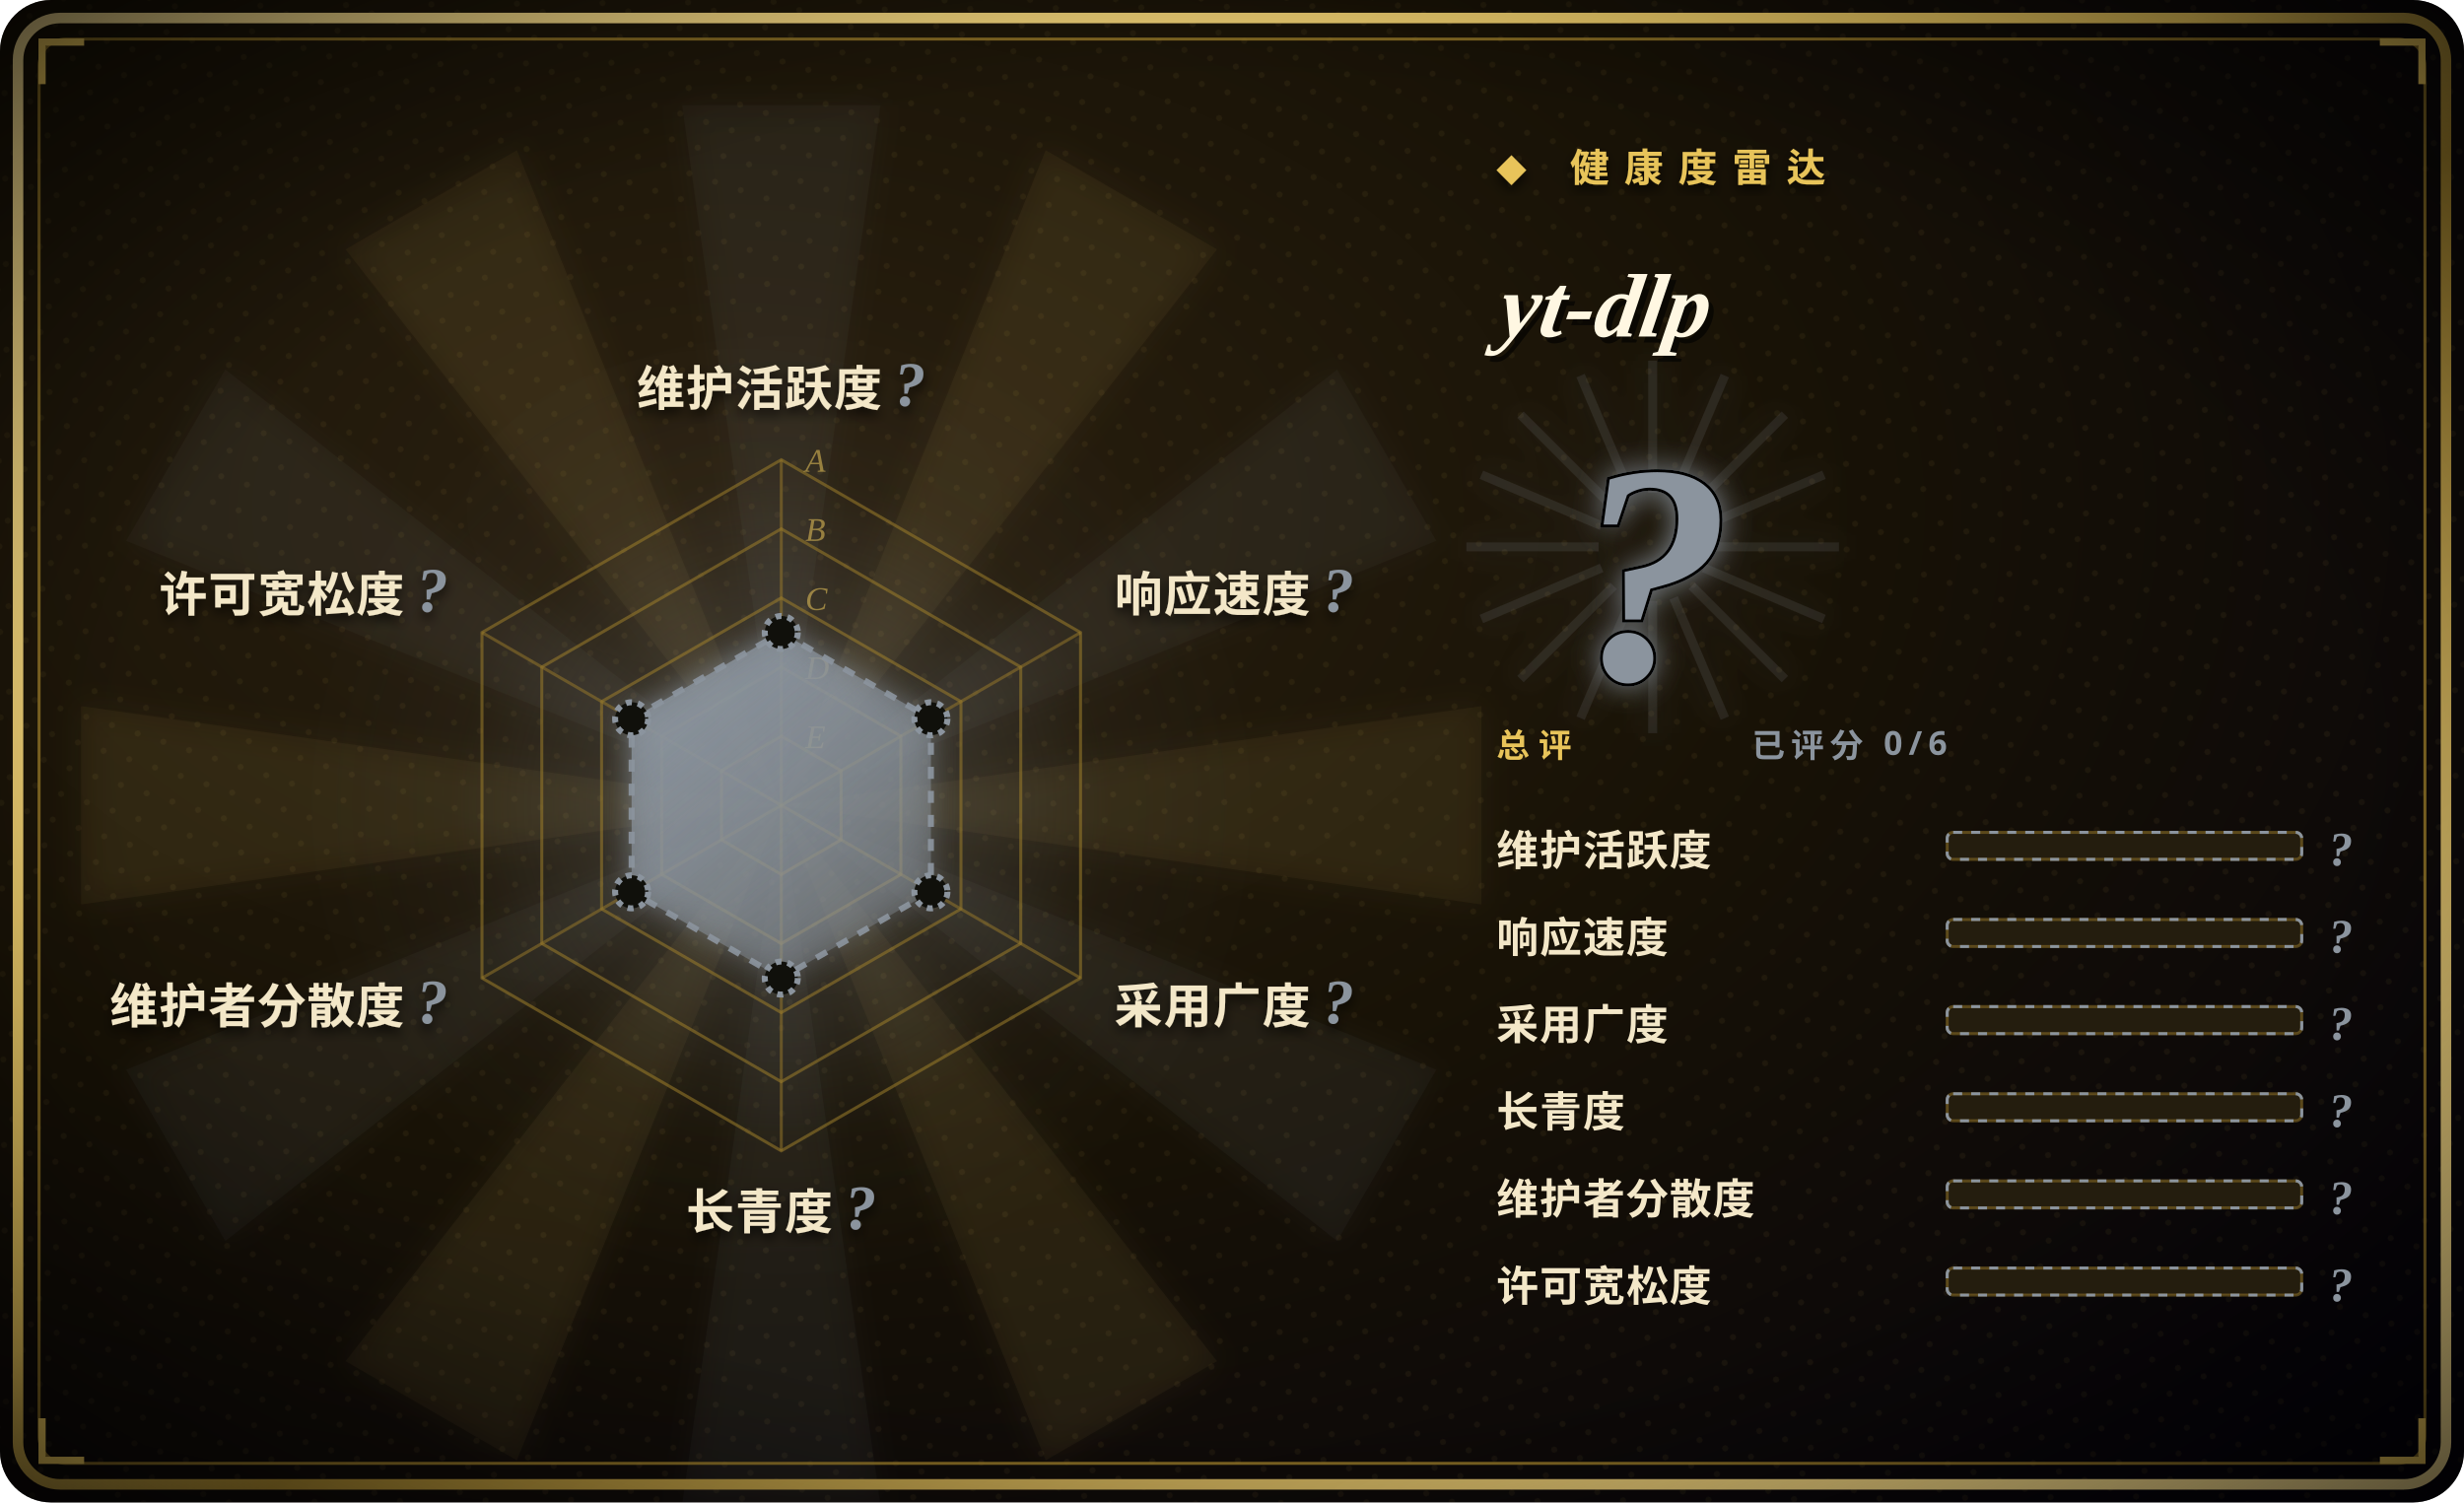
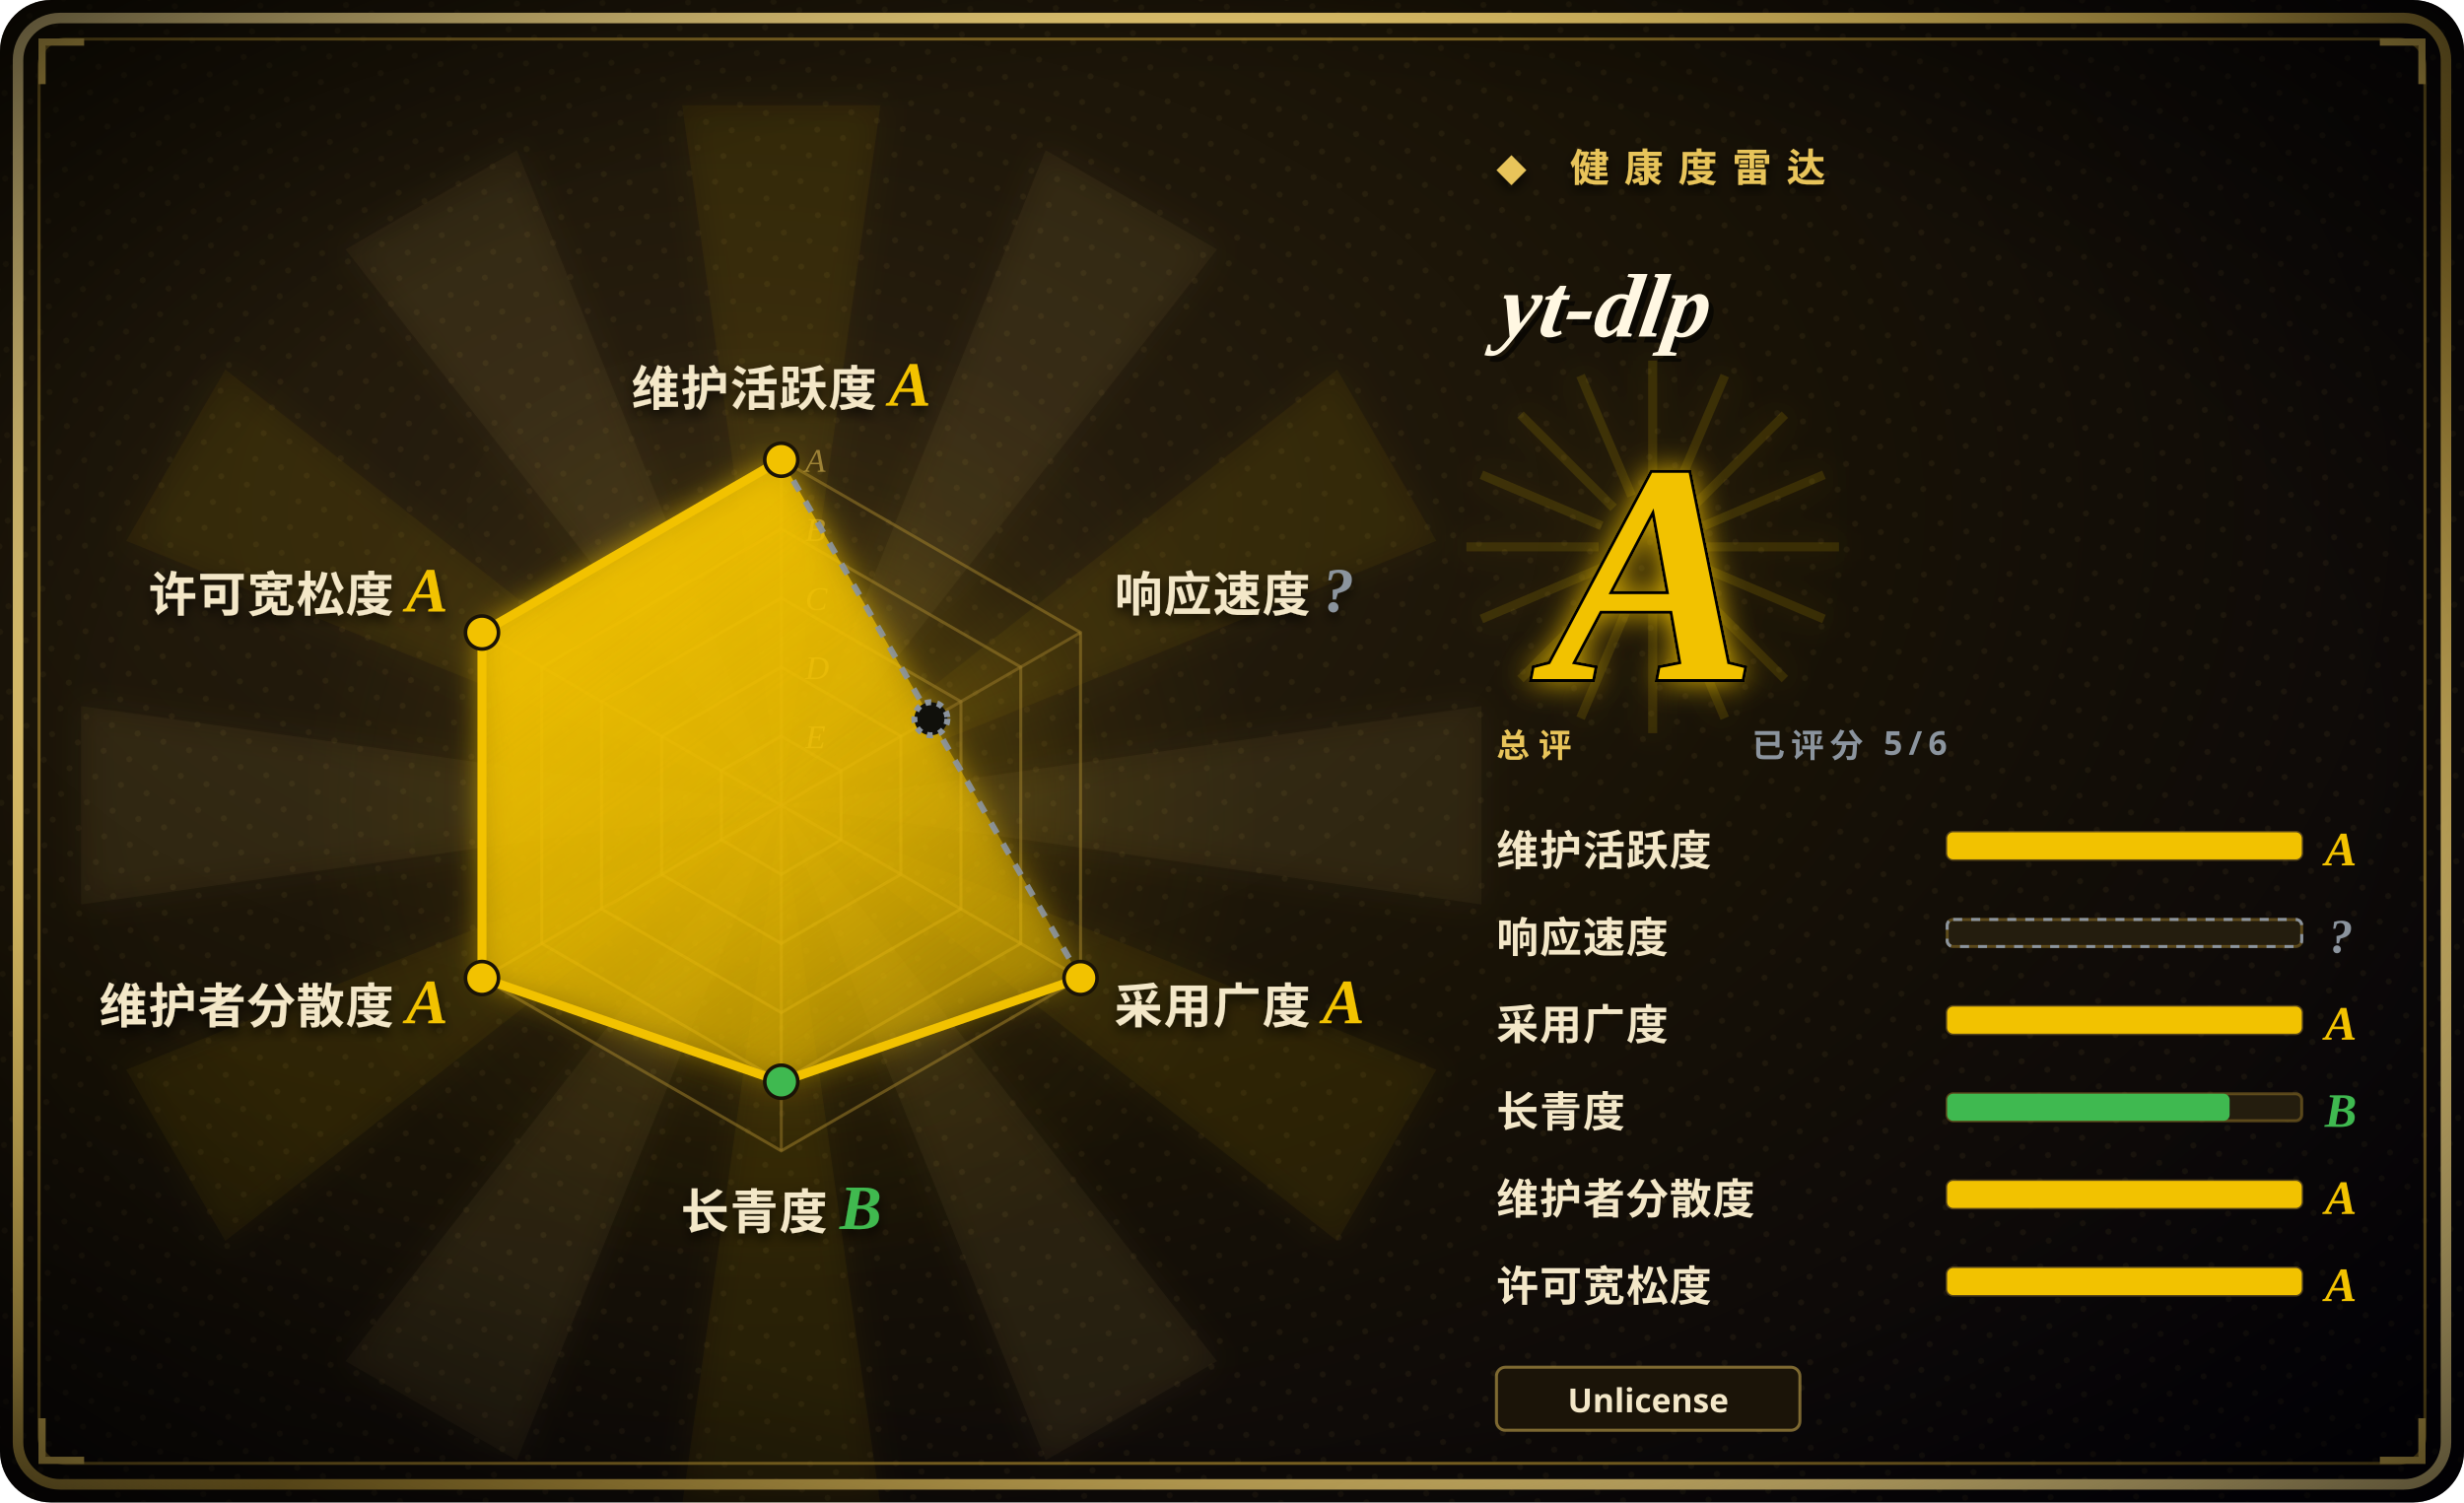
<svg xmlns="http://www.w3.org/2000/svg" width="820" height="500" viewBox="0 0 820 500">
  <defs>
    <radialGradient id="bg" cx="30%" cy="34%" r="90%">
      <stop offset="0%" stop-color="#2a2010" />
      <stop offset="48%" stop-color="#181206" />
      <stop offset="100%" stop-color="#05030a" />
    </radialGradient>
    <radialGradient id="vig" cx="50%" cy="50%" r="72%">
      <stop offset="62%" stop-color="#000000" stop-opacity="0" />
      <stop offset="100%" stop-color="#000000" stop-opacity="0.72" />
    </radialGradient>
    <linearGradient id="frame" x1="0" y1="0" x2="1" y2="1">
      <stop offset="0%" stop-color="#f6dd92" />
      <stop offset="45%" stop-color="#E8C45A" />
      <stop offset="55%" stop-color="#9c7d2a" />
      <stop offset="100%" stop-color="#f6dd92" />
    </linearGradient>
    <linearGradient id="poly" x1="0" y1="0" x2="0.7" y2="1">
-       <stop offset="0%" stop-color="#8B949E" stop-opacity="0.92" />
-       <stop offset="100%" stop-color="#8B949E" stop-opacity="0.34" />
+       <stop offset="0%" stop-color="#F2C200" stop-opacity="0.92" />
+       <stop offset="100%" stop-color="#F2C200" stop-opacity="0.34" />
    </linearGradient>
    <radialGradient id="halo" cx="50%" cy="50%" r="50%">
-       <stop offset="0%" stop-color="#8B949E" stop-opacity="0.34" />
-       <stop offset="68%" stop-color="#8B949E" stop-opacity="0.04" />
-       <stop offset="100%" stop-color="#8B949E" stop-opacity="0" />
+       <stop offset="0%" stop-color="#F2C200" stop-opacity="0.34" />
+       <stop offset="68%" stop-color="#F2C200" stop-opacity="0.04" />
+       <stop offset="100%" stop-color="#F2C200" stop-opacity="0" />
    </radialGradient>
    <filter id="glow" x="-60%" y="-60%" width="220%" height="220%">
      <feGaussianBlur stdDeviation="5" result="b" />
      <feMerge>
        <feMergeNode in="b" />
        <feMergeNode in="SourceGraphic" />
      </feMerge>
    </filter>
    <filter id="soft" x="-30%" y="-30%" width="160%" height="160%">
      <feDropShadow dx="0" dy="2" stdDeviation="2" flood-color="#000" flood-opacity="0.7" />
    </filter>
    <pattern id="halftone" width="9" height="9" patternUnits="userSpaceOnUse" patternTransform="rotate(18)">
      <circle cx="2" cy="2" r="1" fill="#E8C45A" fill-opacity="0.06" />
    </pattern>
  </defs>
  <rect width="820" height="500" rx="17" fill="url(#bg)" />
  <rect width="820" height="500" rx="17" fill="url(#halftone)" />
  <g opacity="0.5" filter="url(#glow)">
    <path d="M260,268 L493,235 L493,301 Z" fill="#E8C45A" fill-opacity="0.10" />
-     <path d="M260,268 L478,356 L445,413 Z" fill="#8B949E" fill-opacity="0.10" />
+     <path d="M260,268 L478,356 L445,413 Z" fill="#F2C200" fill-opacity="0.10" />
    <path d="M260,268 L405,453 L348,486 Z" fill="#E8C45A" fill-opacity="0.10" />
-     <path d="M260,268 L293,501 L227,501 Z" fill="#8B949E" fill-opacity="0.10" />
+     <path d="M260,268 L293,501 L227,501 Z" fill="#F2C200" fill-opacity="0.10" />
    <path d="M260,268 L172,486 L115,453 Z" fill="#E8C45A" fill-opacity="0.10" />
-     <path d="M260,268 L75,413 L42,356 Z" fill="#8B949E" fill-opacity="0.10" />
+     <path d="M260,268 L75,413 L42,356 Z" fill="#F2C200" fill-opacity="0.10" />
    <path d="M260,268 L27,301 L27,235 Z" fill="#E8C45A" fill-opacity="0.10" />
-     <path d="M260,268 L42,180 L75,123 Z" fill="#8B949E" fill-opacity="0.10" />
+     <path d="M260,268 L42,180 L75,123 Z" fill="#F2C200" fill-opacity="0.10" />
    <path d="M260,268 L115,83 L172,50 Z" fill="#E8C45A" fill-opacity="0.10" />
-     <path d="M260,268 L227,35 L293,35 Z" fill="#8B949E" fill-opacity="0.10" />
+     <path d="M260,268 L227,35 L293,35 Z" fill="#F2C200" fill-opacity="0.10" />
    <path d="M260,268 L348,50 L405,83 Z" fill="#E8C45A" fill-opacity="0.10" />
-     <path d="M260,268 L445,123 L478,180 Z" fill="#8B949E" fill-opacity="0.10" />
+     <path d="M260,268 L445,123 L478,180 Z" fill="#F2C200" fill-opacity="0.10" />
  </g>
  <circle cx="260" cy="268" r="161" fill="url(#halo)" />
  <rect x="6" y="6" width="808" height="488" rx="14" fill="none" stroke="url(#frame)" stroke-width="3.5" />
  <rect x="13" y="13" width="794" height="474" rx="9" fill="none" stroke="#9c7d2a" stroke-width="1" stroke-opacity="0.8" />
  <path d="M14,28 L14,14 L28,14" fill="none" stroke="#E8C45A" stroke-width="2.4" />
  <path d="M806,28 L806,14 L792,14" fill="none" stroke="#E8C45A" stroke-width="2.4" />
  <path d="M14,472 L14,486 L28,486" fill="none" stroke="#E8C45A" stroke-width="2.4" />
  <path d="M806,472 L806,486 L792,486" fill="none" stroke="#E8C45A" stroke-width="2.4" />
  <rect width="820" height="500" rx="17" fill="url(#vig)" />
  <polygon points="260.0,153.0 359.6,210.5 359.6,325.5 260.0,383.0 160.4,325.5 160.4,210.5" fill="none" stroke="#9c7d2a" stroke-opacity="0.55" stroke-width="1" />
  <polygon points="260.0,176.0 339.7,222.0 339.7,314.0 260.0,360.0 180.3,314.0 180.3,222.0" fill="none" stroke="#9c7d2a" stroke-opacity="0.55" stroke-width="1" />
  <polygon points="260.0,199.0 319.8,233.5 319.8,302.5 260.0,337.0 200.2,302.5 200.2,233.5" fill="none" stroke="#9c7d2a" stroke-opacity="0.55" stroke-width="1" />
  <polygon points="260.0,222.0 299.8,245.0 299.8,291.0 260.0,314.0 220.2,291.0 220.2,245.0" fill="none" stroke="#9c7d2a" stroke-opacity="0.55" stroke-width="1" />
  <polygon points="260.0,245.0 279.9,256.5 279.9,279.5 260.0,291.0 240.1,279.5 240.1,256.5" fill="none" stroke="#9c7d2a" stroke-opacity="0.55" stroke-width="1" />
  <line x1="260" y1="268" x2="260.0" y2="153.0" stroke="#9c7d2a" stroke-opacity="0.5" stroke-width="1" />
  <line x1="260" y1="268" x2="359.6" y2="210.5" stroke="#9c7d2a" stroke-opacity="0.5" stroke-width="1" />
  <line x1="260" y1="268" x2="359.6" y2="325.5" stroke="#9c7d2a" stroke-opacity="0.5" stroke-width="1" />
  <line x1="260" y1="268" x2="260.0" y2="383.0" stroke="#9c7d2a" stroke-opacity="0.5" stroke-width="1" />
  <line x1="260" y1="268" x2="160.4" y2="325.5" stroke="#9c7d2a" stroke-opacity="0.5" stroke-width="1" />
  <line x1="260" y1="268" x2="160.4" y2="210.5" stroke="#9c7d2a" stroke-opacity="0.5" stroke-width="1" />
  <text x="268" y="157.0" font-size="11" font-style="italic" fill="#E8C45A" fill-opacity="0.55" font-family="'Georgia','Times New Roman',serif">A</text>
  <text x="268" y="180.0" font-size="11" font-style="italic" fill="#E8C45A" fill-opacity="0.55" font-family="'Georgia','Times New Roman',serif">B</text>
  <text x="268" y="203.0" font-size="11" font-style="italic" fill="#E8C45A" fill-opacity="0.55" font-family="'Georgia','Times New Roman',serif">C</text>
  <text x="268" y="226.0" font-size="11" font-style="italic" fill="#E8C45A" fill-opacity="0.55" font-family="'Georgia','Times New Roman',serif">D</text>
  <text x="268" y="249.0" font-size="11" font-style="italic" fill="#E8C45A" fill-opacity="0.55" font-family="'Georgia','Times New Roman',serif">E</text>
-   <polygon points="260.0,210.5 309.8,239.2 309.8,296.8 260.0,325.5 210.2,296.8 210.2,239.2" fill="url(#poly)" filter="url(#glow)" />
-   <line x1="260.0" y1="210.5" x2="309.8" y2="239.2" stroke="#8B949E" stroke-width="2" stroke-dasharray="4 4" stroke-opacity="0.92" />
-   <line x1="309.8" y1="239.2" x2="309.8" y2="296.8" stroke="#8B949E" stroke-width="2" stroke-dasharray="4 4" stroke-opacity="0.92" />
-   <line x1="309.8" y1="296.8" x2="260.0" y2="325.5" stroke="#8B949E" stroke-width="2" stroke-dasharray="4 4" stroke-opacity="0.92" />
-   <line x1="260.0" y1="325.5" x2="210.2" y2="296.8" stroke="#8B949E" stroke-width="2" stroke-dasharray="4 4" stroke-opacity="0.92" />
-   <line x1="210.2" y1="296.8" x2="210.2" y2="239.2" stroke="#8B949E" stroke-width="2" stroke-dasharray="4 4" stroke-opacity="0.92" />
-   <line x1="210.2" y1="239.2" x2="260.0" y2="210.5" stroke="#8B949E" stroke-width="2" stroke-dasharray="4 4" stroke-opacity="0.92" />
-   <circle cx="260.0" cy="210.5" r="5.5" fill="#10100b" stroke="#8B949E" stroke-width="2" stroke-dasharray="2 2" />
+   <polygon points="260.0,153.0 309.8,239.2 359.6,325.5 260.0,360.0 160.4,325.5 160.4,210.5" fill="url(#poly)" filter="url(#glow)" />
+   <line x1="260.0" y1="153.0" x2="309.8" y2="239.2" stroke="#8B949E" stroke-width="2" stroke-dasharray="4 4" stroke-opacity="0.92" />
+   <line x1="309.8" y1="239.2" x2="359.6" y2="325.5" stroke="#8B949E" stroke-width="2" stroke-dasharray="4 4" stroke-opacity="0.92" />
+   <line x1="359.6" y1="325.5" x2="260.0" y2="360.0" stroke="#F2C200" stroke-width="3" />
+   <line x1="260.0" y1="360.0" x2="160.4" y2="325.5" stroke="#F2C200" stroke-width="3" />
+   <line x1="160.4" y1="325.5" x2="160.4" y2="210.5" stroke="#F2C200" stroke-width="3" />
+   <line x1="160.4" y1="210.5" x2="260.0" y2="153.0" stroke="#F2C200" stroke-width="3" />
+   <circle cx="260.0" cy="153.0" r="5.5" fill="#F2C200" stroke="#1a1306" stroke-width="1.2" />
  <circle cx="309.8" cy="239.2" r="5.5" fill="#10100b" stroke="#8B949E" stroke-width="2" stroke-dasharray="2 2" />
-   <circle cx="309.8" cy="296.8" r="5.5" fill="#10100b" stroke="#8B949E" stroke-width="2" stroke-dasharray="2 2" />
-   <circle cx="260.0" cy="325.5" r="5.5" fill="#10100b" stroke="#8B949E" stroke-width="2" stroke-dasharray="2 2" />
-   <circle cx="210.2" cy="296.8" r="5.5" fill="#10100b" stroke="#8B949E" stroke-width="2" stroke-dasharray="2 2" />
-   <circle cx="210.2" cy="239.2" r="5.5" fill="#10100b" stroke="#8B949E" stroke-width="2" stroke-dasharray="2 2" />
-   <text x="260.0" y="135.0" font-size="16" font-weight="900" fill="#f3e7c8" text-anchor="middle" font-family="'PingFang SC','Hiragino Sans GB','Heiti SC','Microsoft YaHei',sans-serif" letter-spacing="0.4" filter="url(#soft)">维护活跃度 <tspan fill="#8B949E" font-family="'Georgia','Times New Roman',serif" font-style="italic" font-size="21">?</tspan>
+   <circle cx="359.6" cy="325.5" r="5.5" fill="#F2C200" stroke="#1a1306" stroke-width="1.2" />
+   <circle cx="260.0" cy="360.0" r="5.5" fill="#3FB950" stroke="#1a1306" stroke-width="1.2" />
+   <circle cx="160.4" cy="325.5" r="5.5" fill="#F2C200" stroke="#1a1306" stroke-width="1.2" />
+   <circle cx="160.4" cy="210.5" r="5.5" fill="#F2C200" stroke="#1a1306" stroke-width="1.2" />
+   <text x="260.0" y="135.0" font-size="16" font-weight="900" fill="#f3e7c8" text-anchor="middle" font-family="'PingFang SC','Hiragino Sans GB','Heiti SC','Microsoft YaHei',sans-serif" letter-spacing="0.4" filter="url(#soft)">维护活跃度 <tspan fill="#F2C200" font-family="'Georgia','Times New Roman',serif" font-style="italic" font-size="21">A</tspan>
  </text>
  <text x="370.9" y="203.5" font-size="16" font-weight="900" fill="#f3e7c8" text-anchor="start" font-family="'PingFang SC','Hiragino Sans GB','Heiti SC','Microsoft YaHei',sans-serif" letter-spacing="0.4" filter="url(#soft)">响应速度 <tspan fill="#8B949E" font-family="'Georgia','Times New Roman',serif" font-style="italic" font-size="21">?</tspan>
  </text>
-   <text x="370.9" y="340.5" font-size="16" font-weight="900" fill="#f3e7c8" text-anchor="start" font-family="'PingFang SC','Hiragino Sans GB','Heiti SC','Microsoft YaHei',sans-serif" letter-spacing="0.4" filter="url(#soft)">采用广度 <tspan fill="#8B949E" font-family="'Georgia','Times New Roman',serif" font-style="italic" font-size="21">?</tspan>
+   <text x="370.9" y="340.5" font-size="16" font-weight="900" fill="#f3e7c8" text-anchor="start" font-family="'PingFang SC','Hiragino Sans GB','Heiti SC','Microsoft YaHei',sans-serif" letter-spacing="0.4" filter="url(#soft)">采用广度 <tspan fill="#F2C200" font-family="'Georgia','Times New Roman',serif" font-style="italic" font-size="21">A</tspan>
  </text>
-   <text x="260.0" y="409.0" font-size="16" font-weight="900" fill="#f3e7c8" text-anchor="middle" font-family="'PingFang SC','Hiragino Sans GB','Heiti SC','Microsoft YaHei',sans-serif" letter-spacing="0.4" filter="url(#soft)">长青度 <tspan fill="#8B949E" font-family="'Georgia','Times New Roman',serif" font-style="italic" font-size="21">?</tspan>
+   <text x="260.0" y="409.0" font-size="16" font-weight="900" fill="#f3e7c8" text-anchor="middle" font-family="'PingFang SC','Hiragino Sans GB','Heiti SC','Microsoft YaHei',sans-serif" letter-spacing="0.4" filter="url(#soft)">长青度 <tspan fill="#3FB950" font-family="'Georgia','Times New Roman',serif" font-style="italic" font-size="21">B</tspan>
  </text>
-   <text x="149.1" y="340.5" font-size="16" font-weight="900" fill="#f3e7c8" text-anchor="end" font-family="'PingFang SC','Hiragino Sans GB','Heiti SC','Microsoft YaHei',sans-serif" letter-spacing="0.4" filter="url(#soft)">维护者分散度 <tspan fill="#8B949E" font-family="'Georgia','Times New Roman',serif" font-style="italic" font-size="21">?</tspan>
+   <text x="149.1" y="340.5" font-size="16" font-weight="900" fill="#f3e7c8" text-anchor="end" font-family="'PingFang SC','Hiragino Sans GB','Heiti SC','Microsoft YaHei',sans-serif" letter-spacing="0.4" filter="url(#soft)">维护者分散度 <tspan fill="#F2C200" font-family="'Georgia','Times New Roman',serif" font-style="italic" font-size="21">A</tspan>
  </text>
-   <text x="149.1" y="203.5" font-size="16" font-weight="900" fill="#f3e7c8" text-anchor="end" font-family="'PingFang SC','Hiragino Sans GB','Heiti SC','Microsoft YaHei',sans-serif" letter-spacing="0.4" filter="url(#soft)">许可宽松度 <tspan fill="#8B949E" font-family="'Georgia','Times New Roman',serif" font-style="italic" font-size="21">?</tspan>
+   <text x="149.1" y="203.5" font-size="16" font-weight="900" fill="#f3e7c8" text-anchor="end" font-family="'PingFang SC','Hiragino Sans GB','Heiti SC','Microsoft YaHei',sans-serif" letter-spacing="0.4" filter="url(#soft)">许可宽松度 <tspan fill="#F2C200" font-family="'Georgia','Times New Roman',serif" font-style="italic" font-size="21">A</tspan>
  </text>
  <text x="498" y="60" font-size="13" letter-spacing="5" fill="#E8C45A" font-weight="900" font-family="'PingFang SC','Hiragino Sans GB','Heiti SC','Microsoft YaHei',sans-serif" filter="url(#soft)">◆ 健康度雷达</text>
  <g transform="translate(498,112) skewX(-9)">
    <text x="2" y="2" font-size="30" font-weight="900" font-style="italic" fill="#000" fill-opacity="0.6" font-family="'Georgia','Times New Roman',serif">yt-dlp</text>
    <text x="0" y="0" font-size="30" font-weight="900" font-style="italic" fill="#fff7e2" font-family="'Georgia','Times New Roman',serif">yt-dlp</text>
  </g>
  <line x1="498" y1="124" x2="648" y2="124" stroke="url(#frame)" stroke-width="2" />
  <g opacity="0.85" filter="url(#glow)">
-     <line x1="568" y1="182" x2="612" y2="182" stroke="#8B949E" stroke-opacity="0.16" stroke-width="3" />
-     <line x1="567" y1="189" x2="607" y2="206" stroke="#8B949E" stroke-opacity="0.16" stroke-width="3" />
-     <line x1="563" y1="195" x2="594" y2="226" stroke="#8B949E" stroke-opacity="0.16" stroke-width="3" />
-     <line x1="557" y1="199" x2="574" y2="239" stroke="#8B949E" stroke-opacity="0.16" stroke-width="3" />
-     <line x1="550" y1="200" x2="550" y2="244" stroke="#8B949E" stroke-opacity="0.16" stroke-width="3" />
-     <line x1="543" y1="199" x2="526" y2="239" stroke="#8B949E" stroke-opacity="0.16" stroke-width="3" />
-     <line x1="537" y1="195" x2="506" y2="226" stroke="#8B949E" stroke-opacity="0.16" stroke-width="3" />
-     <line x1="533" y1="189" x2="493" y2="206" stroke="#8B949E" stroke-opacity="0.16" stroke-width="3" />
-     <line x1="532" y1="182" x2="488" y2="182" stroke="#8B949E" stroke-opacity="0.16" stroke-width="3" />
-     <line x1="533" y1="175" x2="493" y2="158" stroke="#8B949E" stroke-opacity="0.16" stroke-width="3" />
-     <line x1="537" y1="169" x2="506" y2="138" stroke="#8B949E" stroke-opacity="0.16" stroke-width="3" />
-     <line x1="543" y1="165" x2="526" y2="125" stroke="#8B949E" stroke-opacity="0.16" stroke-width="3" />
-     <line x1="550" y1="164" x2="550" y2="120" stroke="#8B949E" stroke-opacity="0.16" stroke-width="3" />
-     <line x1="557" y1="165" x2="574" y2="125" stroke="#8B949E" stroke-opacity="0.16" stroke-width="3" />
-     <line x1="563" y1="169" x2="594" y2="138" stroke="#8B949E" stroke-opacity="0.16" stroke-width="3" />
-     <line x1="567" y1="175" x2="607" y2="158" stroke="#8B949E" stroke-opacity="0.16" stroke-width="3" />
+     <line x1="568" y1="182" x2="612" y2="182" stroke="#F2C200" stroke-opacity="0.16" stroke-width="3" />
+     <line x1="567" y1="189" x2="607" y2="206" stroke="#F2C200" stroke-opacity="0.16" stroke-width="3" />
+     <line x1="563" y1="195" x2="594" y2="226" stroke="#F2C200" stroke-opacity="0.16" stroke-width="3" />
+     <line x1="557" y1="199" x2="574" y2="239" stroke="#F2C200" stroke-opacity="0.16" stroke-width="3" />
+     <line x1="550" y1="200" x2="550" y2="244" stroke="#F2C200" stroke-opacity="0.16" stroke-width="3" />
+     <line x1="543" y1="199" x2="526" y2="239" stroke="#F2C200" stroke-opacity="0.16" stroke-width="3" />
+     <line x1="537" y1="195" x2="506" y2="226" stroke="#F2C200" stroke-opacity="0.16" stroke-width="3" />
+     <line x1="533" y1="189" x2="493" y2="206" stroke="#F2C200" stroke-opacity="0.16" stroke-width="3" />
+     <line x1="532" y1="182" x2="488" y2="182" stroke="#F2C200" stroke-opacity="0.16" stroke-width="3" />
+     <line x1="533" y1="175" x2="493" y2="158" stroke="#F2C200" stroke-opacity="0.16" stroke-width="3" />
+     <line x1="537" y1="169" x2="506" y2="138" stroke="#F2C200" stroke-opacity="0.16" stroke-width="3" />
+     <line x1="543" y1="165" x2="526" y2="125" stroke="#F2C200" stroke-opacity="0.16" stroke-width="3" />
+     <line x1="550" y1="164" x2="550" y2="120" stroke="#F2C200" stroke-opacity="0.16" stroke-width="3" />
+     <line x1="557" y1="165" x2="574" y2="125" stroke="#F2C200" stroke-opacity="0.16" stroke-width="3" />
+     <line x1="563" y1="169" x2="594" y2="138" stroke="#F2C200" stroke-opacity="0.16" stroke-width="3" />
+     <line x1="567" y1="175" x2="607" y2="158" stroke="#F2C200" stroke-opacity="0.16" stroke-width="3" />
  </g>
-   <text x="550" y="226" font-size="104" font-weight="900" font-style="italic" text-anchor="middle" fill="#8B949E" stroke="#000" stroke-width="2" paint-order="stroke" font-family="'Georgia','Times New Roman',serif" filter="url(#glow)">?</text>
+   <text x="550" y="226" font-size="104" font-weight="900" font-style="italic" text-anchor="middle" fill="#F2C200" stroke="#000" stroke-width="2" paint-order="stroke" font-family="'Georgia','Times New Roman',serif" filter="url(#glow)">A</text>
  <text x="498" y="252" font-size="11" letter-spacing="3" fill="#E8C45A" font-family="'PingFang SC','Hiragino Sans GB','Heiti SC','Microsoft YaHei',sans-serif" font-weight="900">总评</text>
-   <text x="648" y="252" font-size="11" letter-spacing="2" fill="#8B949E" font-family="'PingFang SC','Hiragino Sans GB','Heiti SC','Microsoft YaHei',sans-serif" font-weight="900" text-anchor="end">已评分 0/6</text>
+   <text x="648" y="252" font-size="11" letter-spacing="2" fill="#8B949E" font-family="'PingFang SC','Hiragino Sans GB','Heiti SC','Microsoft YaHei',sans-serif" font-weight="900" text-anchor="end">已评分 5/6</text>
  <text x="498" y="288" font-size="14" font-weight="900" fill="#f3e7c8" font-family="'PingFang SC','Hiragino Sans GB','Heiti SC','Microsoft YaHei',sans-serif" letter-spacing="0.4">维护活跃度</text>
  <rect x="648" y="277" width="118" height="9" rx="2" fill="#241d0e" stroke="#9c7d2a" stroke-opacity="0.5" />
-   <rect x="648" y="277" width="118" height="9" rx="2" fill="none" stroke="#8B949E" stroke-dasharray="3 3" />
-   <text x="779" y="288" font-size="16" font-weight="900" font-style="italic" fill="#8B949E" font-family="'Georgia','Times New Roman',serif" text-anchor="middle">?</text>
+   <rect x="648" y="277" width="118" height="9" rx="2" fill="#F2C200" />
+   <text x="779" y="288" font-size="16" font-weight="900" font-style="italic" fill="#F2C200" font-family="'Georgia','Times New Roman',serif" text-anchor="middle">A</text>
  <text x="498" y="317" font-size="14" font-weight="900" fill="#f3e7c8" font-family="'PingFang SC','Hiragino Sans GB','Heiti SC','Microsoft YaHei',sans-serif" letter-spacing="0.4">响应速度</text>
  <rect x="648" y="306" width="118" height="9" rx="2" fill="#241d0e" stroke="#9c7d2a" stroke-opacity="0.5" />
  <rect x="648" y="306" width="118" height="9" rx="2" fill="none" stroke="#8B949E" stroke-dasharray="3 3" />
  <text x="779" y="317" font-size="16" font-weight="900" font-style="italic" fill="#8B949E" font-family="'Georgia','Times New Roman',serif" text-anchor="middle">?</text>
  <text x="498" y="346" font-size="14" font-weight="900" fill="#f3e7c8" font-family="'PingFang SC','Hiragino Sans GB','Heiti SC','Microsoft YaHei',sans-serif" letter-spacing="0.4">采用广度</text>
  <rect x="648" y="335" width="118" height="9" rx="2" fill="#241d0e" stroke="#9c7d2a" stroke-opacity="0.5" />
-   <rect x="648" y="335" width="118" height="9" rx="2" fill="none" stroke="#8B949E" stroke-dasharray="3 3" />
-   <text x="779" y="346" font-size="16" font-weight="900" font-style="italic" fill="#8B949E" font-family="'Georgia','Times New Roman',serif" text-anchor="middle">?</text>
+   <rect x="648" y="335" width="118" height="9" rx="2" fill="#F2C200" />
+   <text x="779" y="346" font-size="16" font-weight="900" font-style="italic" fill="#F2C200" font-family="'Georgia','Times New Roman',serif" text-anchor="middle">A</text>
  <text x="498" y="375" font-size="14" font-weight="900" fill="#f3e7c8" font-family="'PingFang SC','Hiragino Sans GB','Heiti SC','Microsoft YaHei',sans-serif" letter-spacing="0.4">长青度</text>
  <rect x="648" y="364" width="118" height="9" rx="2" fill="#241d0e" stroke="#9c7d2a" stroke-opacity="0.5" />
-   <rect x="648" y="364" width="118" height="9" rx="2" fill="none" stroke="#8B949E" stroke-dasharray="3 3" />
-   <text x="779" y="375" font-size="16" font-weight="900" font-style="italic" fill="#8B949E" font-family="'Georgia','Times New Roman',serif" text-anchor="middle">?</text>
+   <rect x="648" y="364" width="94" height="9" rx="2" fill="#3FB950" />
+   <text x="779" y="375" font-size="16" font-weight="900" font-style="italic" fill="#3FB950" font-family="'Georgia','Times New Roman',serif" text-anchor="middle">B</text>
  <text x="498" y="404" font-size="14" font-weight="900" fill="#f3e7c8" font-family="'PingFang SC','Hiragino Sans GB','Heiti SC','Microsoft YaHei',sans-serif" letter-spacing="0.4">维护者分散度</text>
  <rect x="648" y="393" width="118" height="9" rx="2" fill="#241d0e" stroke="#9c7d2a" stroke-opacity="0.5" />
-   <rect x="648" y="393" width="118" height="9" rx="2" fill="none" stroke="#8B949E" stroke-dasharray="3 3" />
-   <text x="779" y="404" font-size="16" font-weight="900" font-style="italic" fill="#8B949E" font-family="'Georgia','Times New Roman',serif" text-anchor="middle">?</text>
+   <rect x="648" y="393" width="118" height="9" rx="2" fill="#F2C200" />
+   <text x="779" y="404" font-size="16" font-weight="900" font-style="italic" fill="#F2C200" font-family="'Georgia','Times New Roman',serif" text-anchor="middle">A</text>
  <text x="498" y="433" font-size="14" font-weight="900" fill="#f3e7c8" font-family="'PingFang SC','Hiragino Sans GB','Heiti SC','Microsoft YaHei',sans-serif" letter-spacing="0.4">许可宽松度</text>
  <rect x="648" y="422" width="118" height="9" rx="2" fill="#241d0e" stroke="#9c7d2a" stroke-opacity="0.5" />
-   <rect x="648" y="422" width="118" height="9" rx="2" fill="none" stroke="#8B949E" stroke-dasharray="3 3" />
-   <text x="779" y="433" font-size="16" font-weight="900" font-style="italic" fill="#8B949E" font-family="'Georgia','Times New Roman',serif" text-anchor="middle">?</text>
+   <rect x="648" y="422" width="118" height="9" rx="2" fill="#F2C200" />
+   <text x="779" y="433" font-size="16" font-weight="900" font-style="italic" fill="#F2C200" font-family="'Georgia','Times New Roman',serif" text-anchor="middle">A</text>
+   <rect x="498" y="455" width="101" height="21" rx="3" fill="#1b1408" stroke="#E8C45A" stroke-opacity="0.5" />
+   <text x="548.5" y="470" font-size="11" font-weight="700" fill="#f3e7c8" text-anchor="middle" font-family="'PingFang SC','Hiragino Sans GB','Heiti SC','Microsoft YaHei',sans-serif">Unlicense</text>
</svg>
